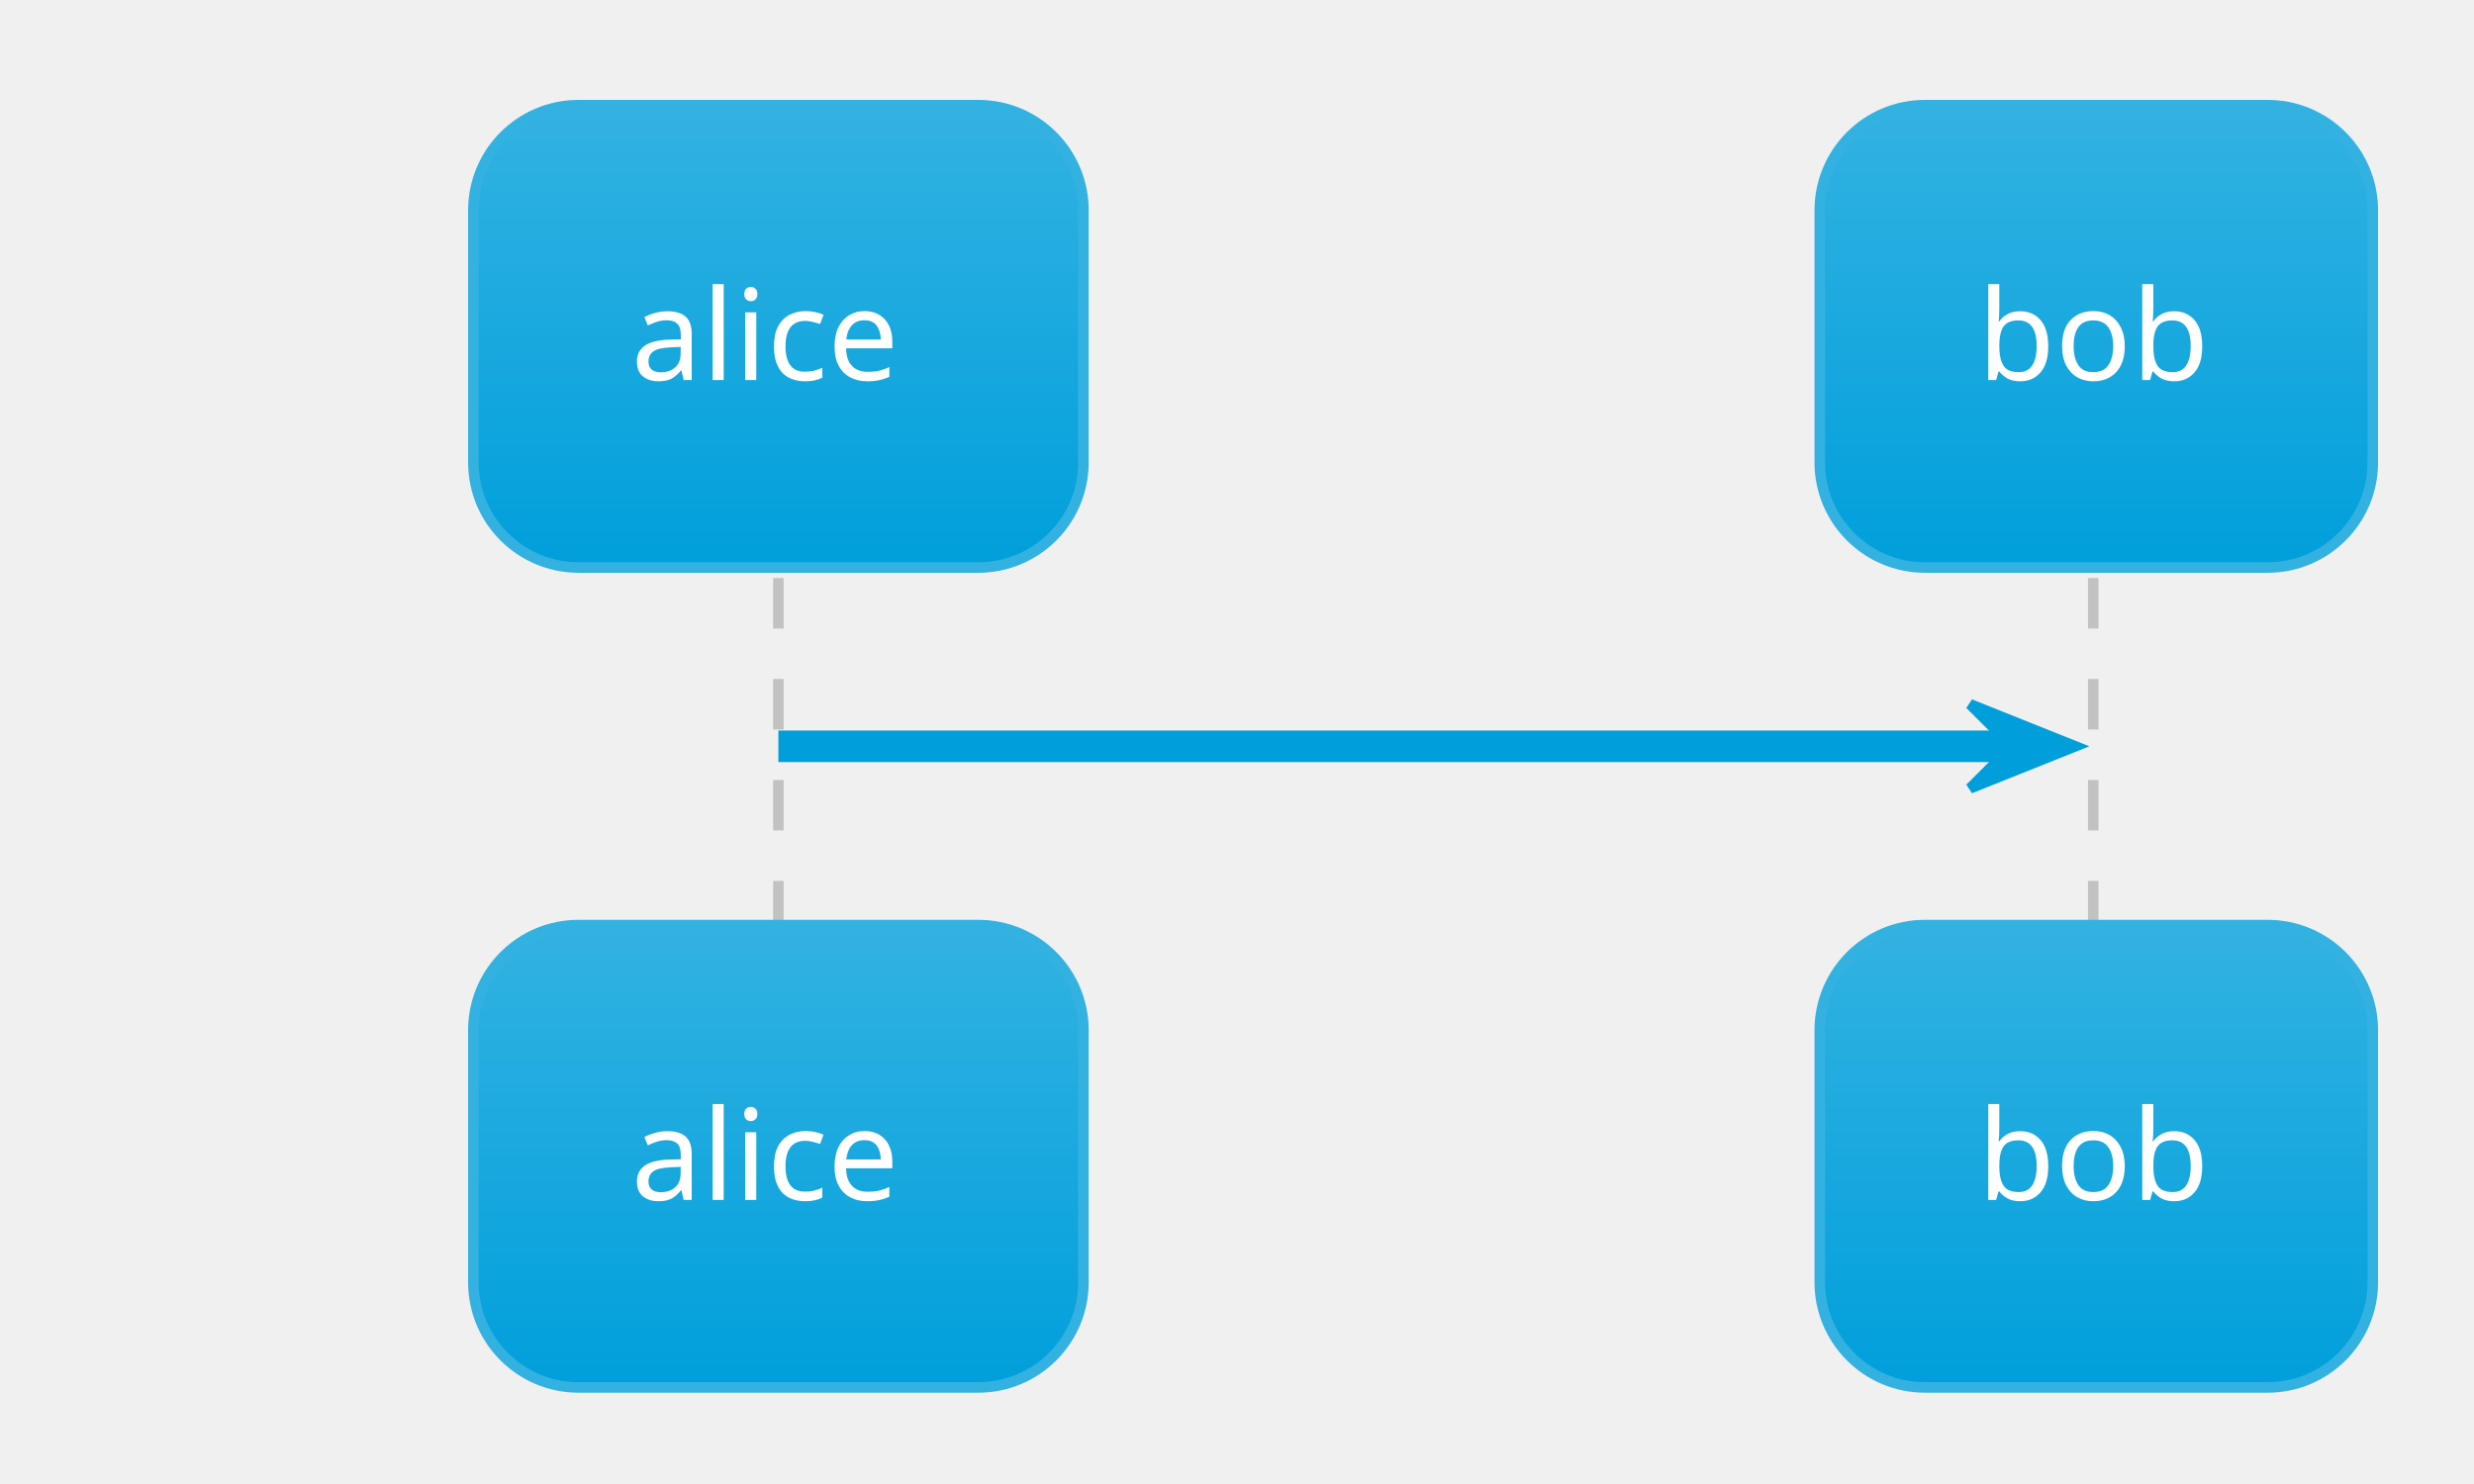
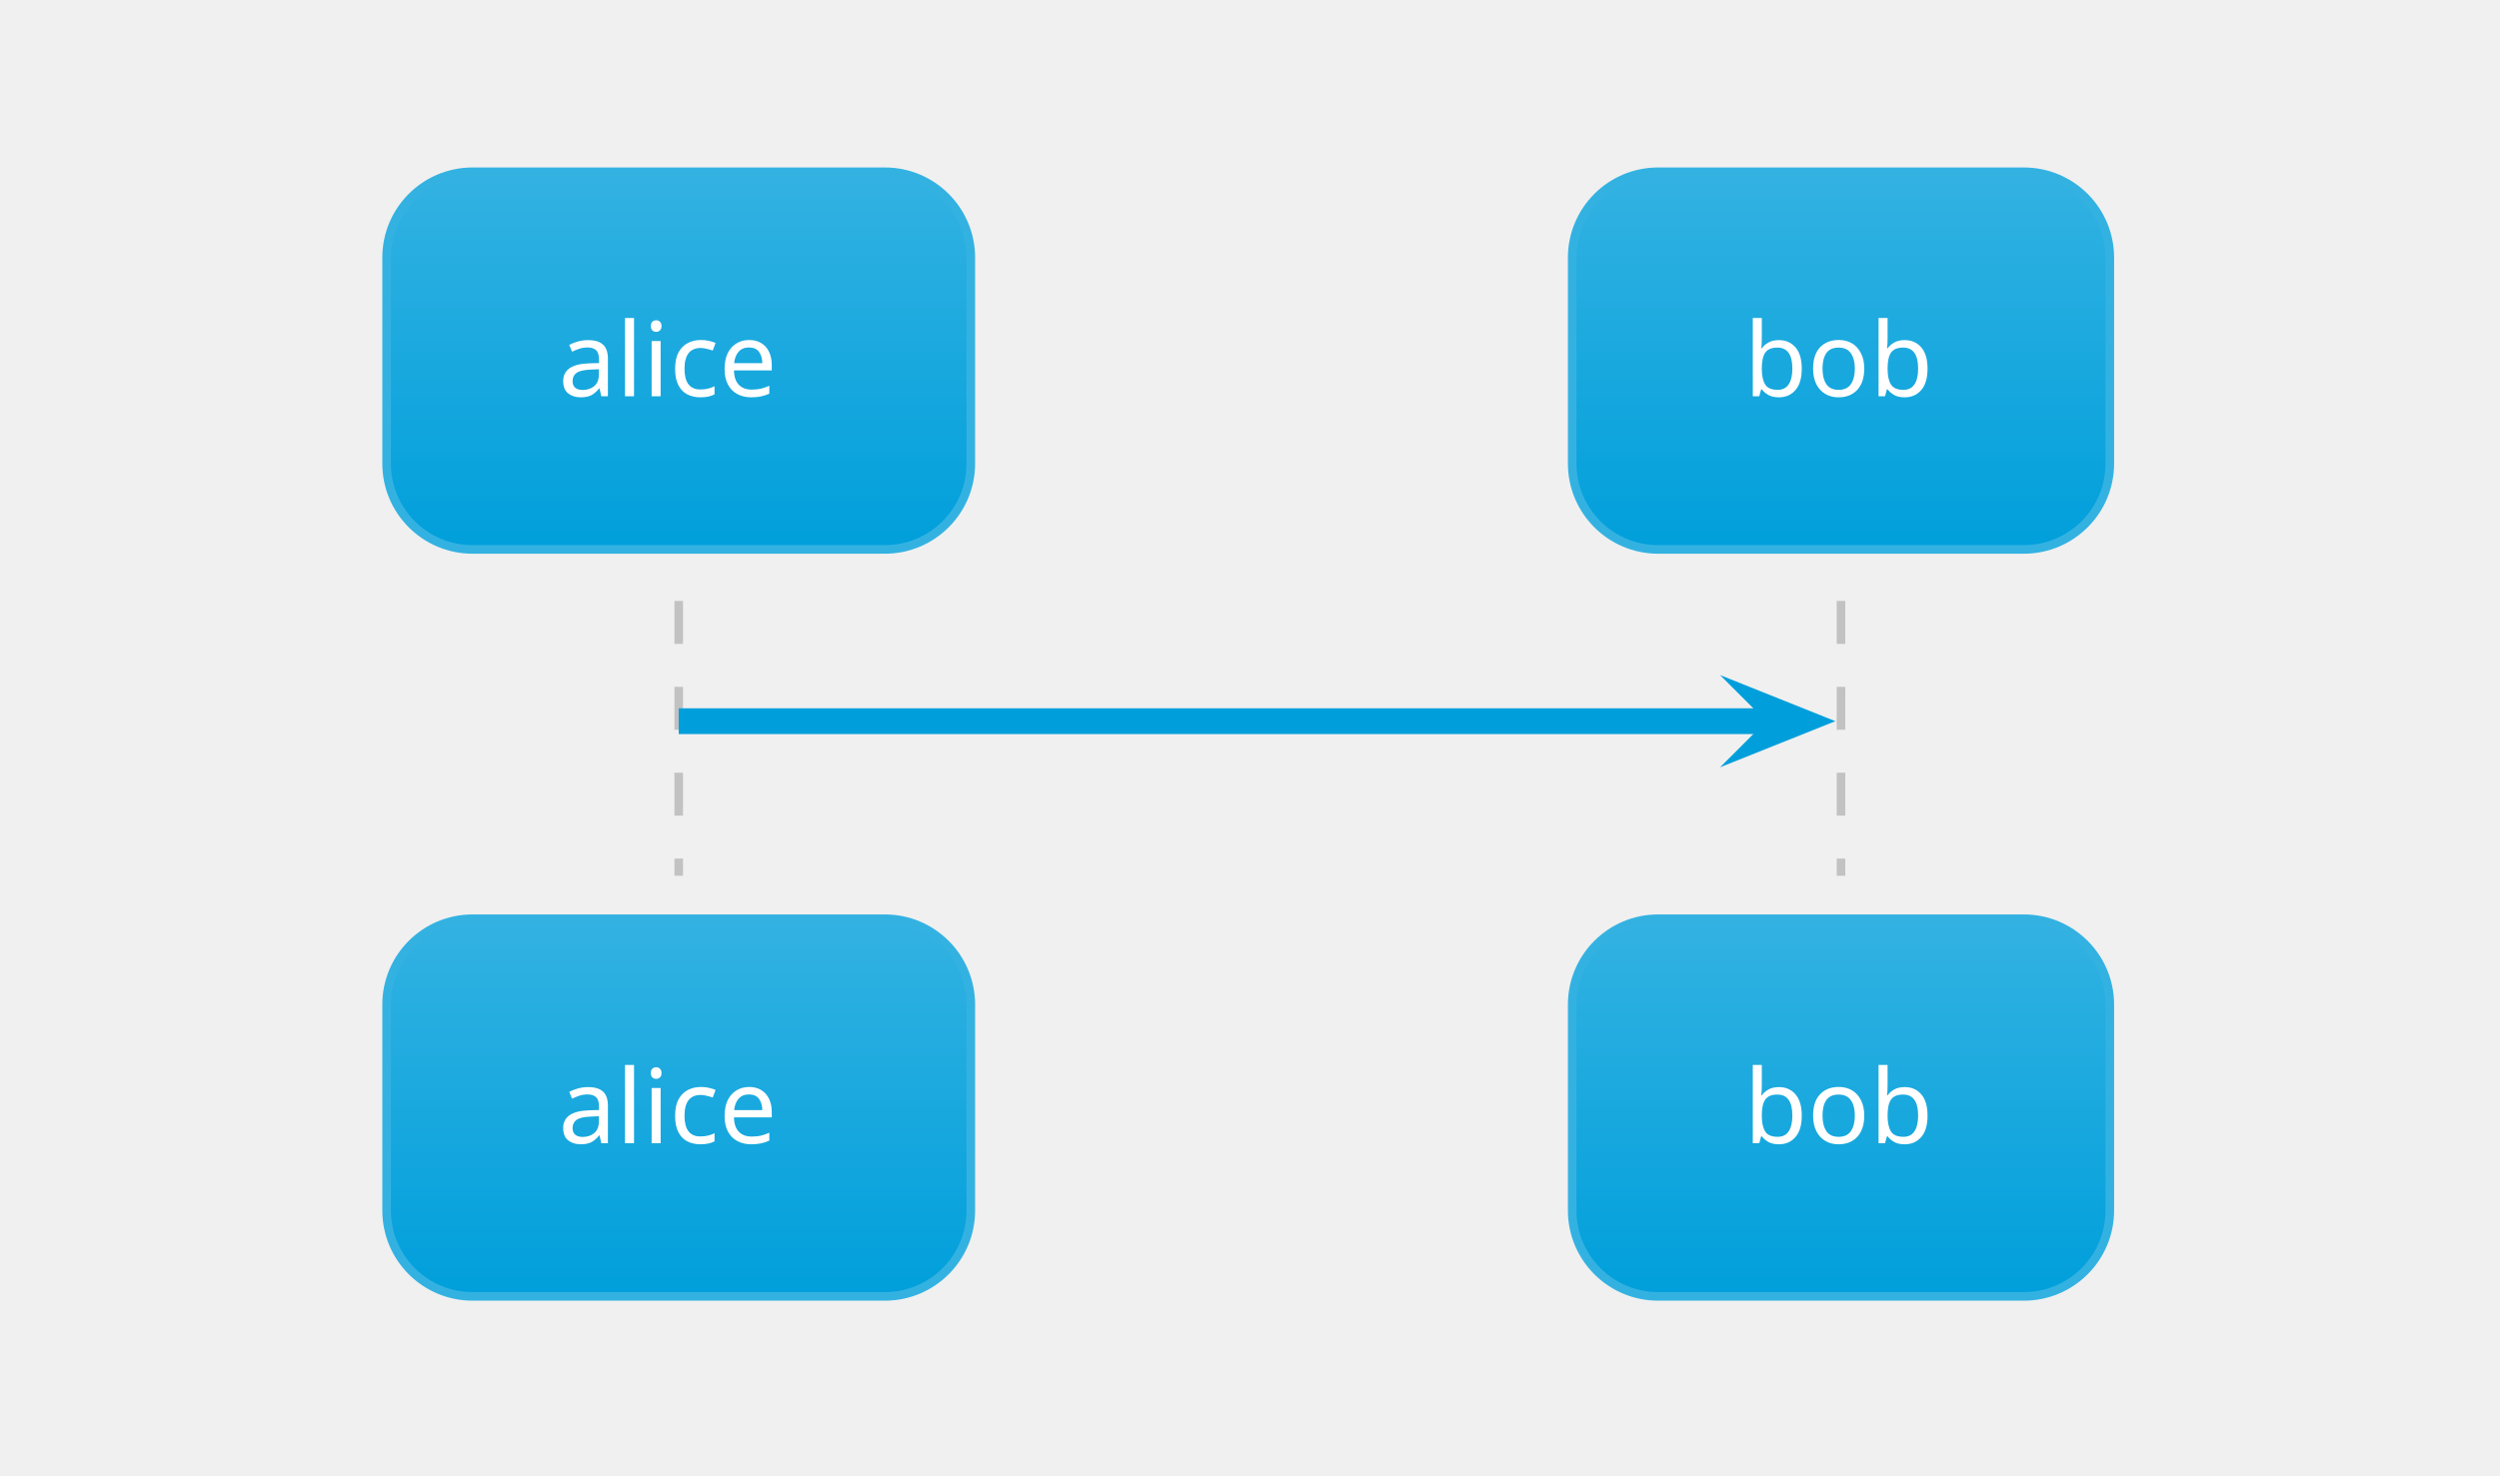
- <svg xmlns="http://www.w3.org/2000/svg" contentStyleType="text/css" data-diagram-type="SEQUENCE" height="147.917px" preserveAspectRatio="none" style="width:245px;height:147px;" version="1.1" viewBox="0 0 245 147" width="245.833px" zoomAndPan="magnify">
+ <svg xmlns="http://www.w3.org/2000/svg" version="1.1" data-diagram-type="SEQUENCE" style="width:303px;height:179px;" width="303.125px" height="179.167px" viewBox="0 0 303 179" zoomAndPan="magnify" preserveAspectRatio="none" contentStyleType="text/css">
  <defs>
-     <linearGradient id="g101ita7kgvlq40" x1="50%" x2="50%" y1="0%" y2="100%">
-       <stop offset="0%" stop-color="#33B2E2" />
-       <stop offset="100%" stop-color="#009FDB" />
+     <linearGradient x1="50%" y1="0%" x2="50%" y2="100%" id="gn2w6tbtdt6za0">
+       <stop stop-color="#33B2E2" offset="0%" />
+       <stop stop-color="#009FDB" offset="100%" />
    </linearGradient>
  </defs>
-   <g>
+   <g font-family="sans-serif" lengthAdjust="spacing">
    <g>
-       <rect fill="#000000" fill-opacity="0" height="35.417" width="8.333" x="72.918" y="57.259" />
-       <line style="stroke:#C2C2C2;stroke-width:1.042;stroke-dasharray:5.0,5.0;" x1="77.083" x2="77.083" y1="57.259" y2="92.676" />
+       <rect x="78.647" y="72.884" width="8.333" height="33.333" fill="#000" fill-opacity="0" />
+       <line x1="82.293" y1="72.884" x2="82.293" y2="106.217" style="stroke:#C2C2C2;stroke-width:1.042;stroke-dasharray:5.208,5.208;" />
    </g>
    <g>
-       <rect fill="#000000" fill-opacity="0" height="35.417" width="8.333" x="203.427" y="57.259" />
-       <line style="stroke:#C2C2C2;stroke-width:1.042;stroke-dasharray:5.0,5.0;" x1="207.294" x2="207.294" y1="57.259" y2="92.676" />
+       <rect x="219.573" y="72.884" width="8.333" height="33.333" fill="#000" fill-opacity="0" />
+       <line x1="223.219" y1="72.884" x2="223.219" y2="106.217" style="stroke:#C2C2C2;stroke-width:1.042;stroke-dasharray:5.208,5.208;" />
    </g>
-     <g class="participant participant-head" data-participant="alice">
-       <rect fill="url(#g101ita7kgvlq40)" height="45.801" rx="10.417" ry="10.417" style="stroke:#33B2E2;stroke-width:1.042;" width="60.419" x="46.875" y="10.417" />
-       <text fill="#FFFFFF" font-family="Verdana" font-size="12.5" lengthAdjust="spacing" textLength="29.169" x="62.5" y="37.644">alice</text>
-     </g>
-     <g class="participant participant-tail" data-participant="alice">
-       <rect fill="url(#g101ita7kgvlq40)" height="45.801" rx="10.417" ry="10.417" style="stroke:#33B2E2;stroke-width:1.042;" width="60.419" x="46.875" y="91.634" />
-       <text fill="#FFFFFF" font-family="Verdana" font-size="12.5" lengthAdjust="spacing" textLength="29.169" x="62.5" y="118.862">alice</text>
-     </g>
-     <g class="participant participant-head" data-participant="bob">
-       <rect fill="url(#g101ita7kgvlq40)" height="45.801" rx="10.417" ry="10.417" style="stroke:#33B2E2;stroke-width:1.042;" width="54.767" x="180.21" y="10.417" />
-       <text fill="#FFFFFF" font-family="Verdana" font-size="12.5" lengthAdjust="spacing" textLength="23.517" x="195.835" y="37.644">bob</text>
-     </g>
-     <g class="participant participant-tail" data-participant="bob">
-       <rect fill="url(#g101ita7kgvlq40)" height="45.801" rx="10.417" ry="10.417" style="stroke:#33B2E2;stroke-width:1.042;" width="54.767" x="180.21" y="91.634" />
-       <text fill="#FFFFFF" font-family="Verdana" font-size="12.5" lengthAdjust="spacing" textLength="23.517" x="195.835" y="118.862">bob</text>
-     </g>
-     <g class="message" data-participant-1="alice" data-participant-2="bob">
-       <polygon fill="#009FDB" points="195.094,69.759,205.511,73.926,195.094,78.092,199.261,73.926" style="stroke:#009FDB;stroke-width:1.042;" />
-       <line style="stroke:#009FDB;stroke-width:3.125;" x1="77.084" x2="201.344" y1="73.926" y2="73.926" />
-     </g>
+     <rect x="46.875" y="20.833" width="70.835" height="45.801" fill="url(#gn2w6tbtdt6za0)" style="stroke:#33B2E2;stroke-width:1.042;" rx="10.417" ry="10.417" />
+     <text x="67.708" y="48.061" fill="#FFF" font-size="12.5" textLength="29.169" font-family="'Verdana'">alice</text>
+     <rect x="190.627" y="20.833" width="65.184" height="45.801" fill="url(#gn2w6tbtdt6za0)" style="stroke:#33B2E2;stroke-width:1.042;" rx="10.417" ry="10.417" />
+     <text x="211.46" y="48.061" fill="#FFF" font-size="12.5" textLength="23.517" font-family="'Verdana'">bob</text>
+     <rect x="46.875" y="111.426" width="70.835" height="45.801" fill="url(#gn2w6tbtdt6za0)" style="stroke:#33B2E2;stroke-width:1.042;" rx="10.417" ry="10.417" />
+     <text x="67.708" y="138.654" fill="#FFF" font-size="12.5" textLength="29.169" font-family="'Verdana'">alice</text>
+     <rect x="190.627" y="111.426" width="65.184" height="45.801" fill="url(#gn2w6tbtdt6za0)" style="stroke:#33B2E2;stroke-width:1.042;" rx="10.417" ry="10.417" />
+     <text x="211.46" y="138.654" fill="#FFF" font-size="12.5" textLength="23.517" font-family="'Verdana'">bob</text>
+     <polygon points="210.719,83.301,221.135,87.467,210.719,91.634,214.885,87.467" fill="#009FDB" style="stroke:#009FDB;stroke-width:1.042;stroke-linejoin:miter;stroke-miterlimit:10;" />
+     <line x1="82.293" y1="87.467" x2="216.969" y2="87.467" style="stroke:#009FDB;stroke-width:3.125;" />
  </g>
</svg>
